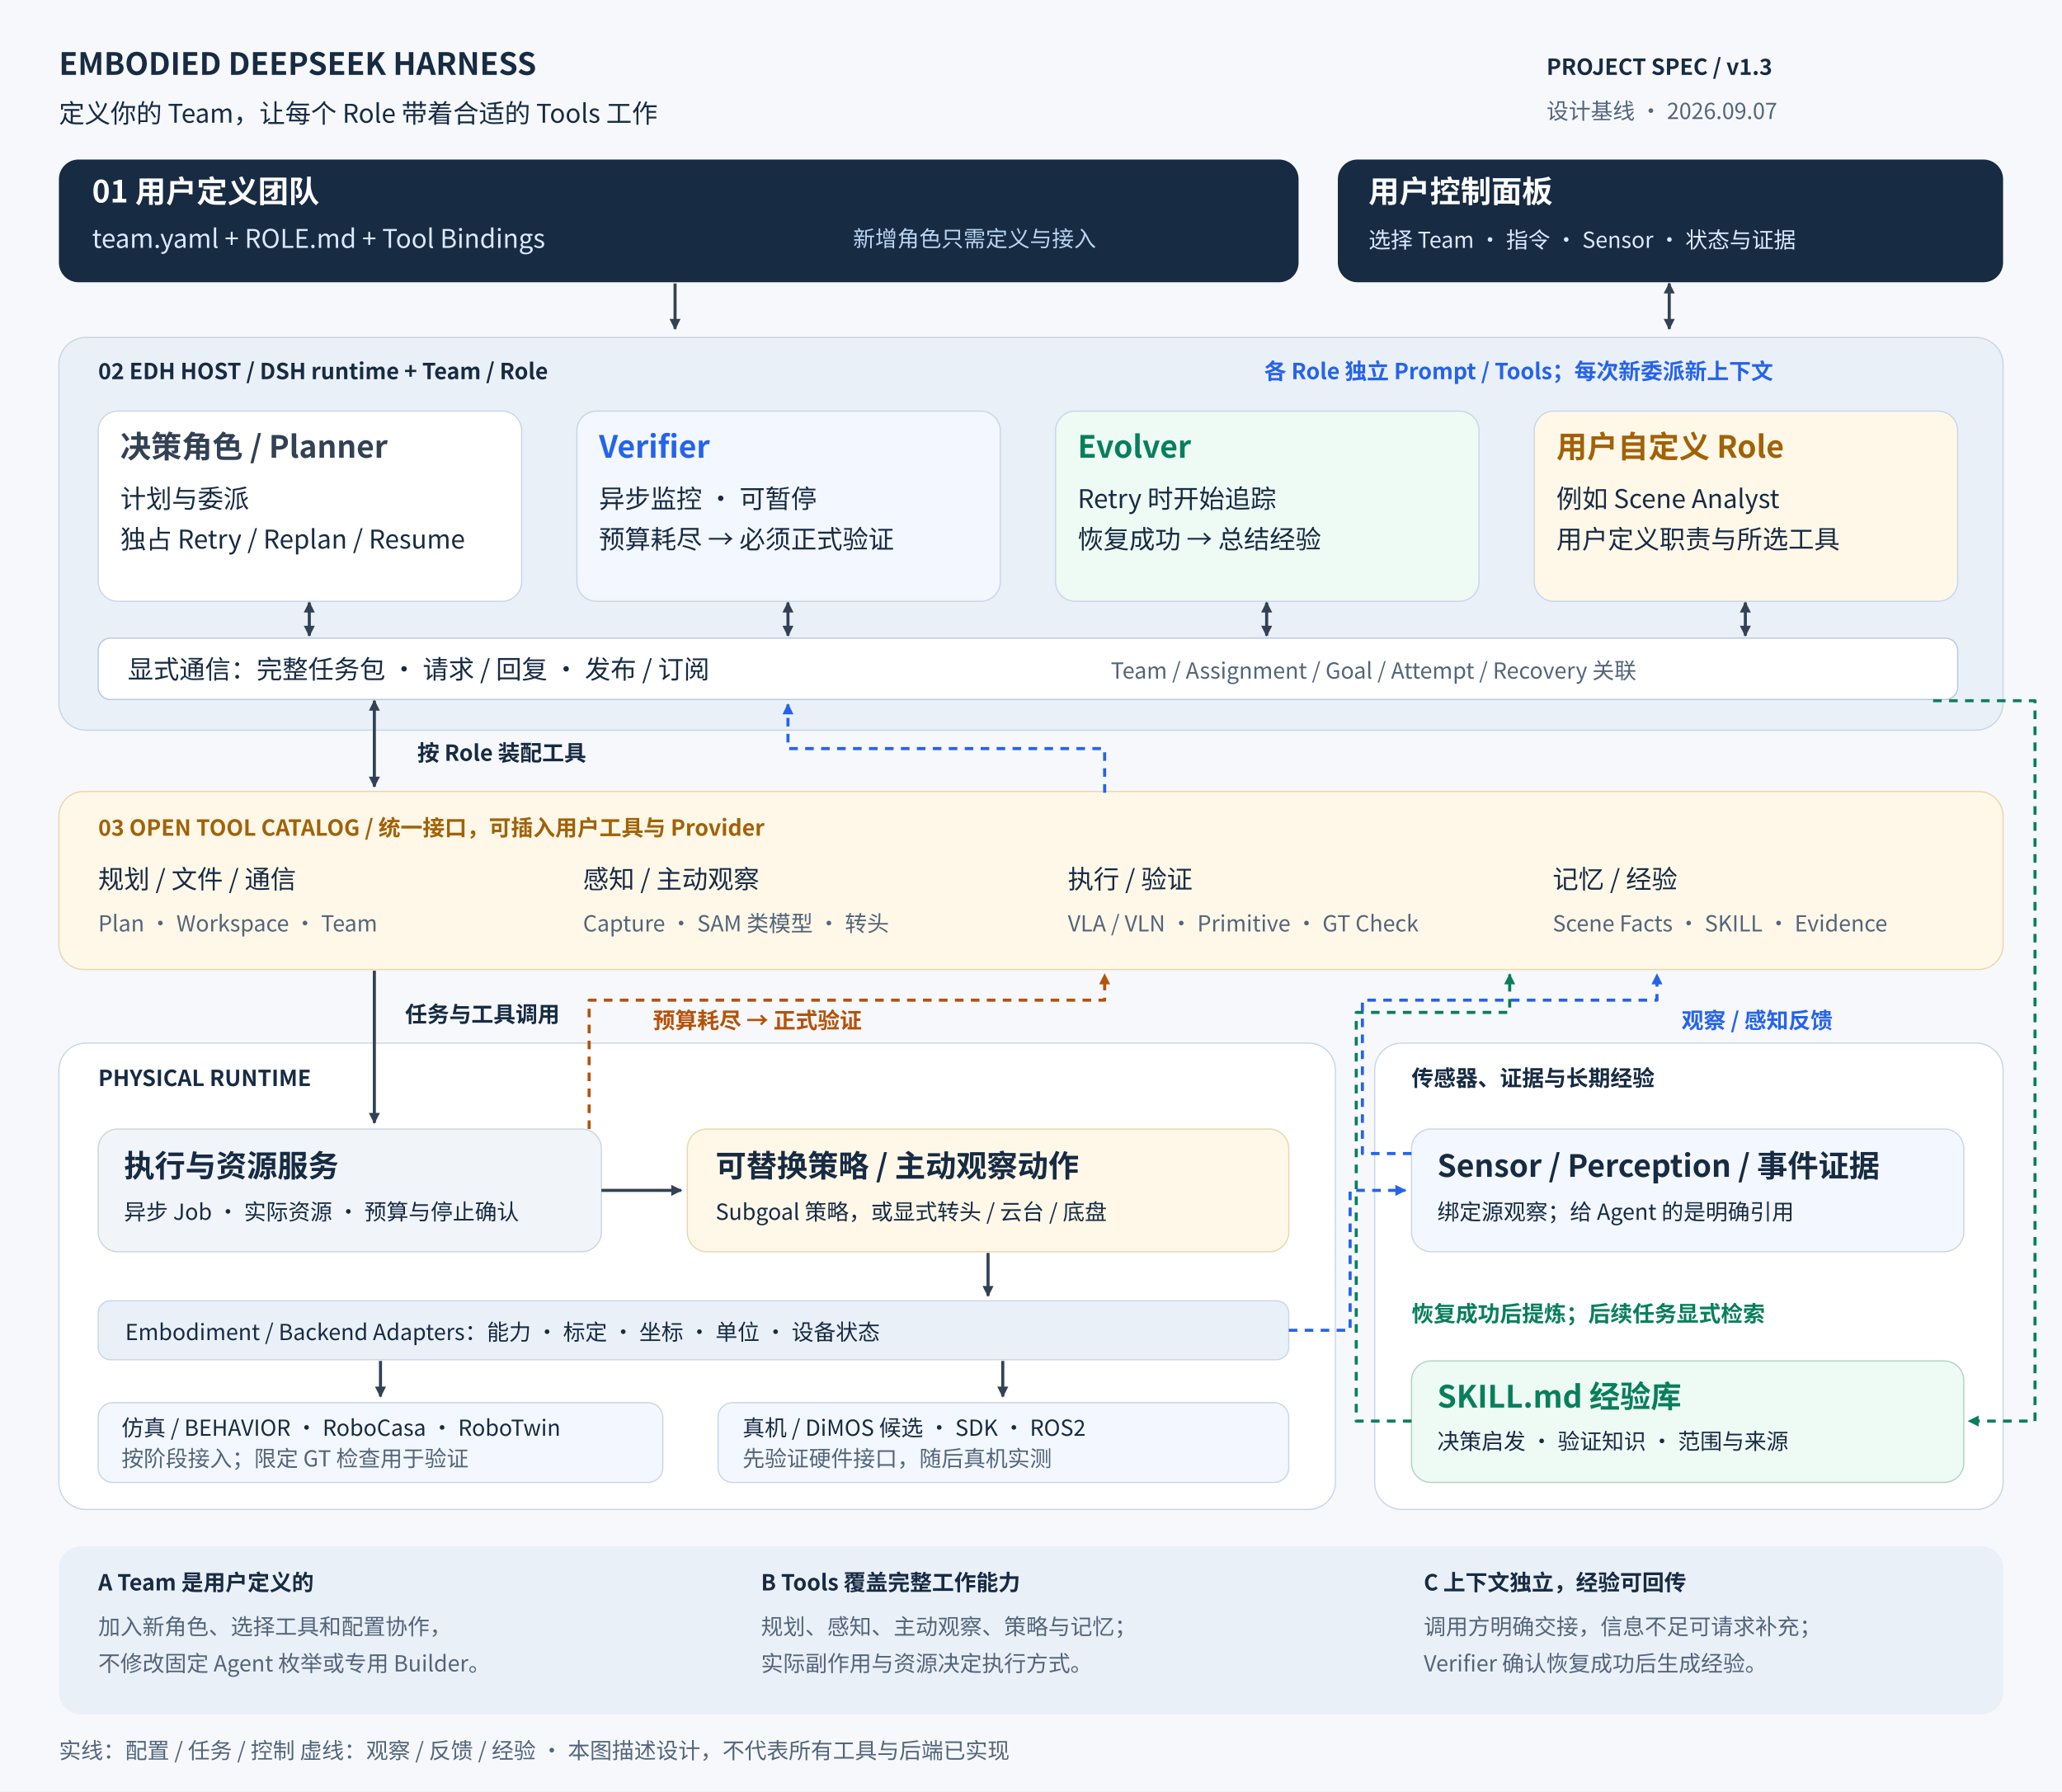
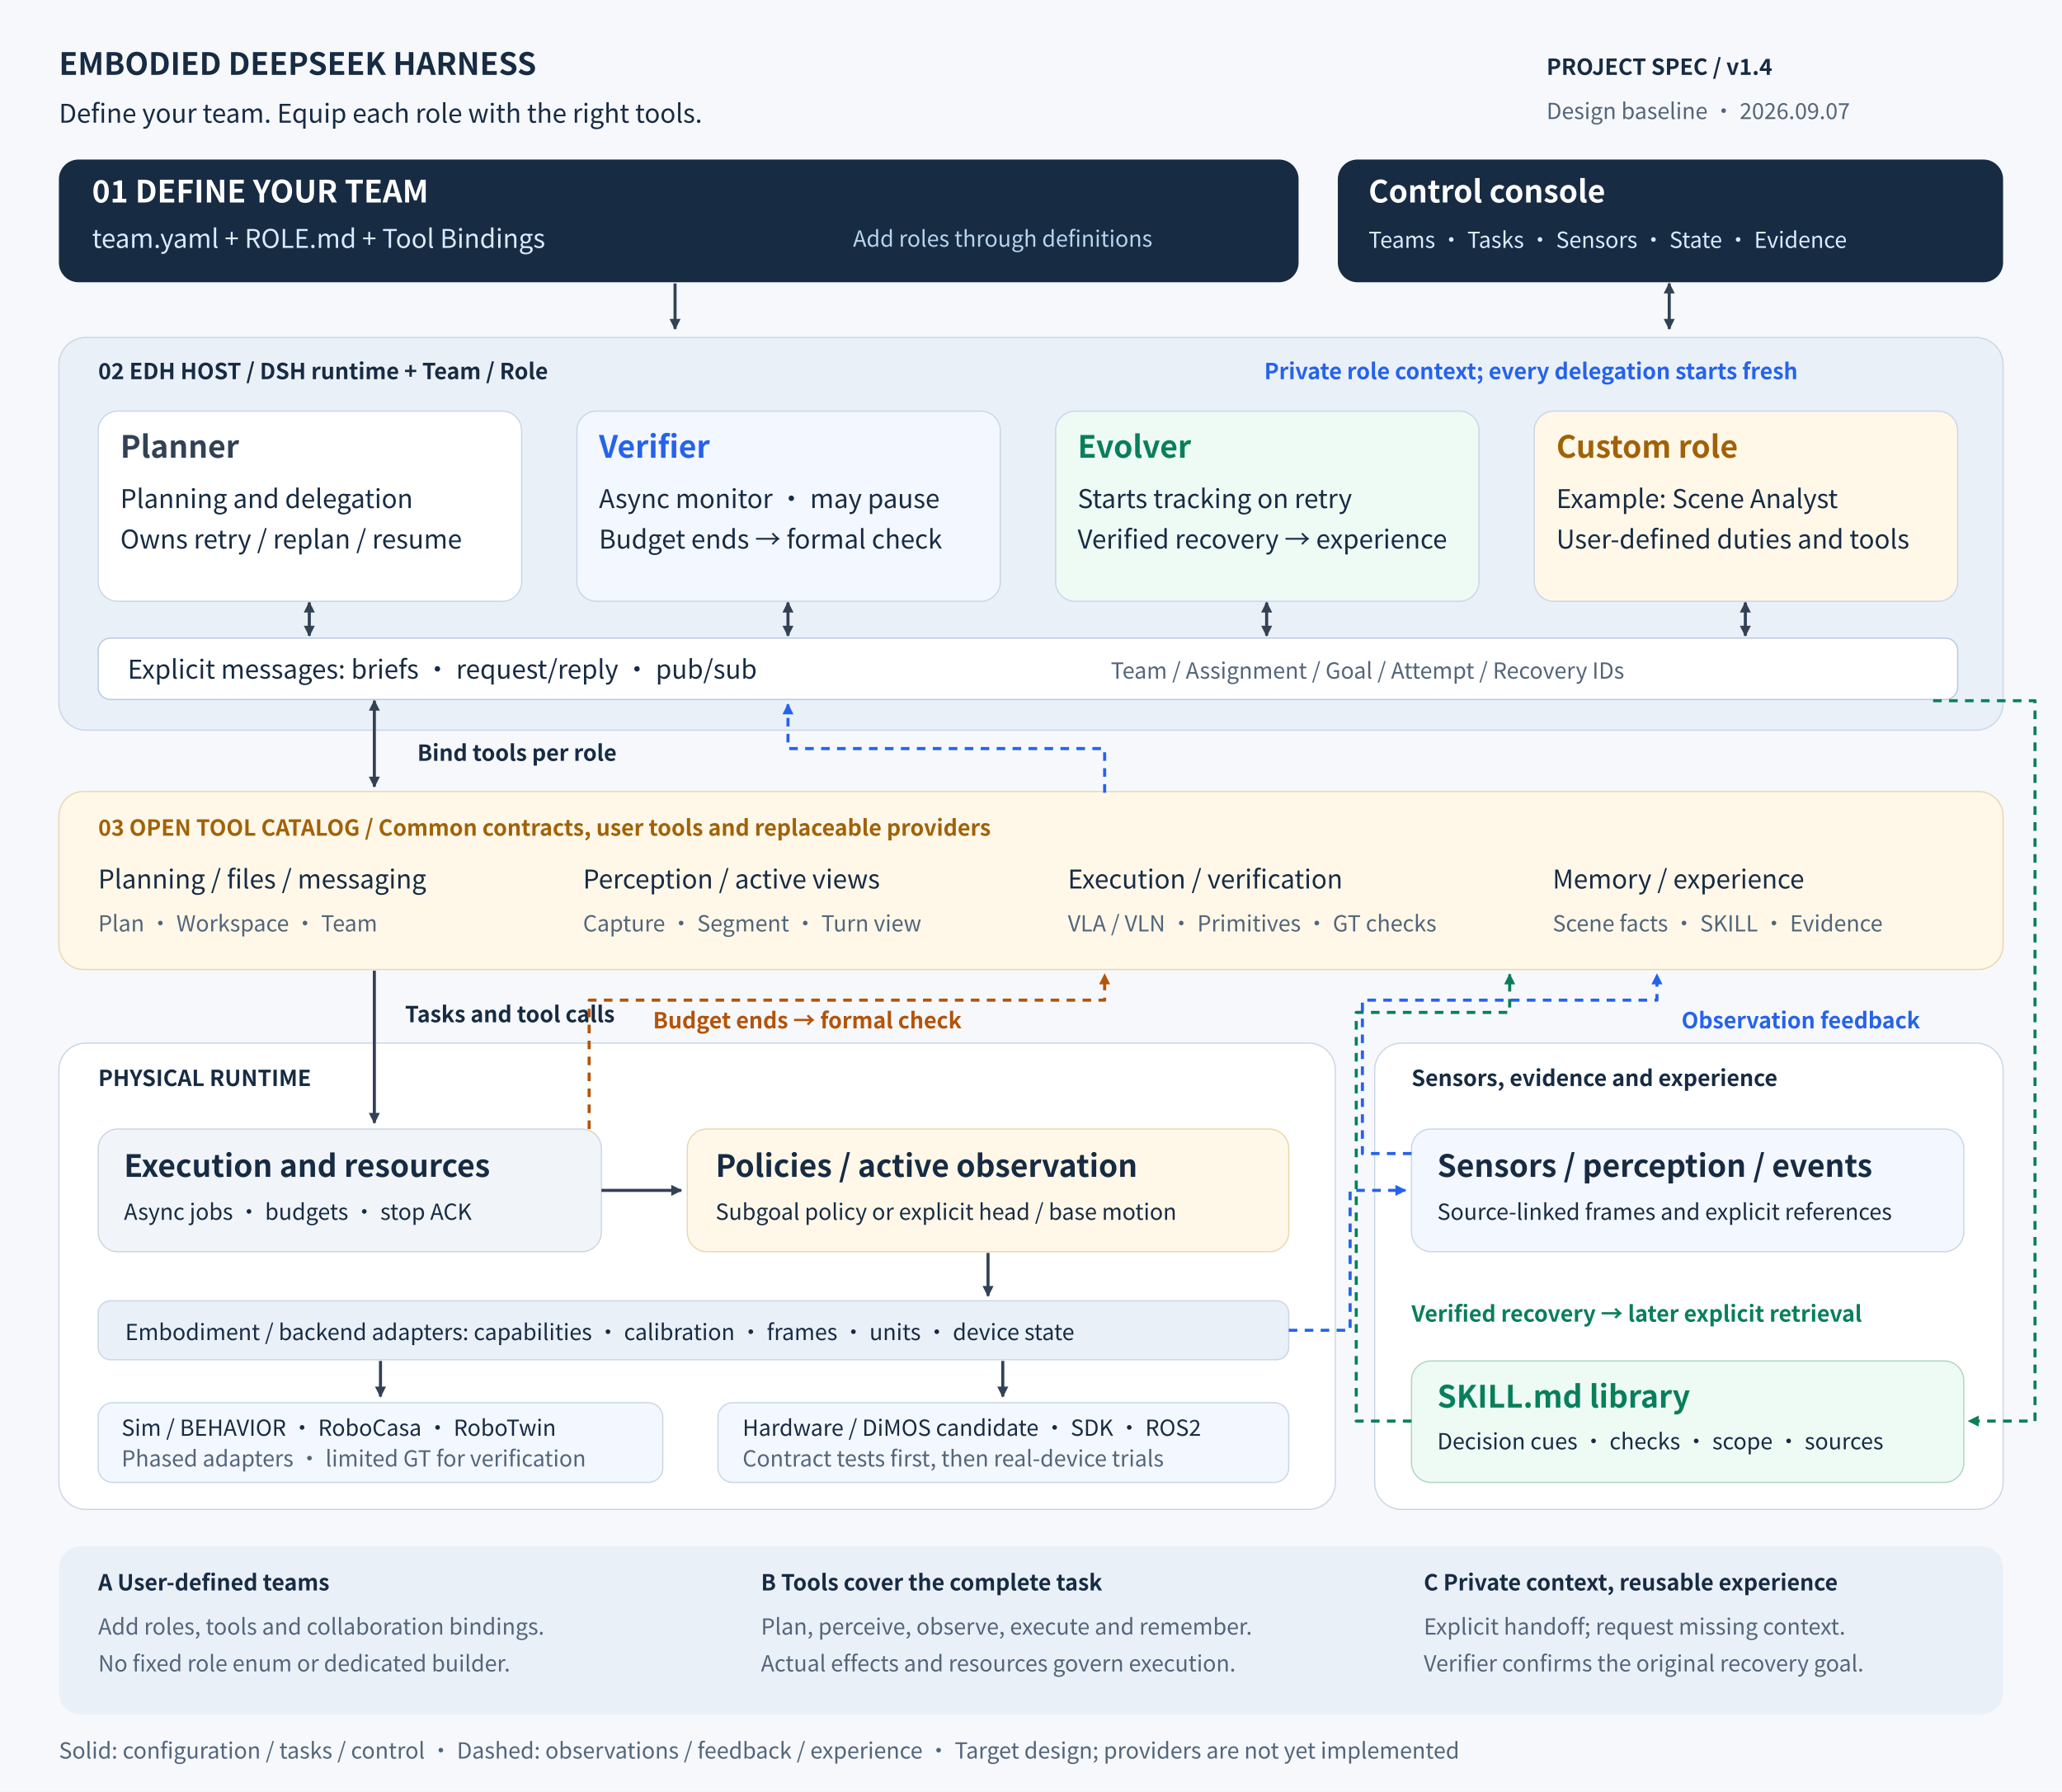
<svg xmlns="http://www.w3.org/2000/svg" width="1680" height="1460" viewBox="0 0 1680 1460" role="img" aria-labelledby="title desc">
  <defs>
    <marker id="arrow" viewBox="0 0 10 10" refX="9" refY="5" markerWidth="9" markerHeight="9" markerUnits="userSpaceOnUse" orient="auto-start-reverse">
      <path d="M0 0L10 5L0 10Z" fill="#334155" />
    </marker>
    <marker id="blue" viewBox="0 0 10 10" refX="9" refY="5" markerWidth="9" markerHeight="9" markerUnits="userSpaceOnUse" orient="auto-start-reverse">
      <path d="M0 0L10 5L0 10Z" fill="#2563eb" />
    </marker>
    <marker id="green" viewBox="0 0 10 10" refX="9" refY="5" markerWidth="9" markerHeight="9" markerUnits="userSpaceOnUse" orient="auto-start-reverse">
      <path d="M0 0L10 5L0 10Z" fill="#087f5b" />
    </marker>
    <marker id="orange" viewBox="0 0 10 10" refX="9" refY="5" markerWidth="9" markerHeight="9" markerUnits="userSpaceOnUse" orient="auto-start-reverse">
      <path d="M0 0L10 5L0 10Z" fill="#b45309" />
    </marker>
    <style>text{font-family:"PingFang SC","Noto Sans CJK SC","Microsoft YaHei",sans-serif;fill:#172b43} .muted{fill:#53657a} .label{font-size:18px;font-weight:600} .body{font-size:21px} .small{font-size:18px} .head{font-size:25px;font-weight:650}</style>
  </defs>
  <rect x="0" y="0" width="1680" height="1460" rx="0" fill="#f6f8fb" stroke="none" />
  <text x="48" y="61" class="head">EMBODIED DEEPSEEK HARNESS</text>
-   <text x="48" y="100" class="body">定义你的 Team，让每个 Role 带着合适的 Tools 工作</text>
-   <text x="1260" y="61" class="label">PROJECT SPEC  /  v1.3</text>
-   <text x="1260" y="97" class="small muted">设计基线 · 2026.09.07</text>
+   <text x="48" y="100" class="body">Define your team. Equip each role with the right tools.</text>
+   <text x="1260" y="61" class="label">PROJECT SPEC / v1.4</text>
+   <text x="1260" y="97" class="small muted">Design baseline · 2026.09.07</text>
  <rect x="48" y="130" width="1010" height="100" rx="16" fill="#172b43" stroke="none" />
-   <text x="75" y="165" class="head" style="fill:#ffffff">01  用户定义团队</text>
+   <text x="75" y="165" class="head" style="fill:#ffffff">01  DEFINE YOUR TEAM</text>
  <text x="75" y="202" class="body" style="fill:#dbeafe">team.yaml  +  ROLE.md  +  Tool Bindings</text>
-   <text x="695" y="201" class="small" style="fill:#b8d4ef">新增角色只需定义与接入</text>
+   <text x="695" y="201" class="small" style="fill:#b8d4ef">Add roles through definitions</text>
  <rect x="1090" y="130" width="542" height="100" rx="16" fill="#172b43" stroke="none" />
-   <text x="1115" y="165" class="head" style="fill:#ffffff">用户控制面板</text>
-   <text x="1115" y="202" class="small" style="fill:#dbeafe">选择 Team · 指令 · Sensor · 状态与证据</text>
+   <text x="1115" y="165" class="head" style="fill:#ffffff">Control console</text>
+   <text x="1115" y="202" class="small" style="fill:#dbeafe">Teams · Tasks · Sensors · State · Evidence</text>
  <path d="M550 231 V268" fill="none" stroke="#334155" stroke-width="2.5" stroke-linejoin="round" marker-end="url(#arrow)" />
  <path d="M1360 231 V268" fill="none" stroke="#334155" stroke-width="2.5" stroke-linejoin="round" marker-start="url(#arrow)" marker-end="url(#arrow)" />
  <rect x="48" y="275" width="1584" height="320" rx="22" fill="#eaf0f8" stroke="#c9d6e6" />
  <text x="80" y="309" class="label">02  EDH HOST  /  DSH runtime + Team / Role</text>
-   <text x="1030" y="309" class="label" style="fill:#2563eb">各 Role 独立 Prompt / Tools；每次新委派新上下文</text>
+   <text x="1030" y="309" class="label" style="fill:#2563eb">Private role context; every delegation starts fresh</text>
  <rect x="80" y="335" width="345" height="155" rx="16" fill="#ffffff" stroke="#c9d6e6" />
-   <text x="98" y="373" class="head" style="fill:#334155">决策角色 / Planner</text>
-   <text x="98" y="414" class="body">计划与委派</text>
-   <text x="98" y="447" class="body">独占 Retry / Replan / Resume</text>
+   <text x="98" y="373" class="head" style="fill:#334155">Planner</text>
+   <text x="98" y="414" class="body">Planning and delegation</text>
+   <text x="98" y="447" class="body">Owns retry / replan / resume</text>
  <path d="M252 491 V518" fill="none" stroke="#334155" stroke-width="2.5" stroke-linejoin="round" marker-start="url(#arrow)" marker-end="url(#arrow)" />
  <rect x="470" y="335" width="345" height="155" rx="16" fill="#f3f7ff" stroke="#c9d6e6" />
  <text x="488" y="373" class="head" style="fill:#2563eb">Verifier</text>
-   <text x="488" y="414" class="body">异步监控 · 可暂停</text>
-   <text x="488" y="447" class="body">预算耗尽 → 必须正式验证</text>
+   <text x="488" y="414" class="body">Async monitor · may pause</text>
+   <text x="488" y="447" class="body">Budget ends → formal check</text>
  <path d="M642 491 V518" fill="none" stroke="#334155" stroke-width="2.5" stroke-linejoin="round" marker-start="url(#arrow)" marker-end="url(#arrow)" />
  <rect x="860" y="335" width="345" height="155" rx="16" fill="#eefaf4" stroke="#c9d6e6" />
  <text x="878" y="373" class="head" style="fill:#087f5b">Evolver</text>
-   <text x="878" y="414" class="body">Retry 时开始追踪</text>
-   <text x="878" y="447" class="body">恢复成功 → 总结经验</text>
+   <text x="878" y="414" class="body">Starts tracking on retry</text>
+   <text x="878" y="447" class="body">Verified recovery → experience</text>
  <path d="M1032 491 V518" fill="none" stroke="#334155" stroke-width="2.5" stroke-linejoin="round" marker-start="url(#arrow)" marker-end="url(#arrow)" />
  <rect x="1250" y="335" width="345" height="155" rx="16" fill="#fff8e9" stroke="#c9d6e6" />
-   <text x="1268" y="373" class="head" style="fill:#a16207">用户自定义 Role</text>
-   <text x="1268" y="414" class="body">例如 Scene Analyst</text>
-   <text x="1268" y="447" class="body">用户定义职责与所选工具</text>
+   <text x="1268" y="373" class="head" style="fill:#a16207">Custom role</text>
+   <text x="1268" y="414" class="body">Example: Scene Analyst</text>
+   <text x="1268" y="447" class="body">User-defined duties and tools</text>
  <path d="M1422 491 V518" fill="none" stroke="#334155" stroke-width="2.5" stroke-linejoin="round" marker-start="url(#arrow)" marker-end="url(#arrow)" />
  <rect x="80" y="520" width="1515" height="50" rx="10" fill="#ffffff" stroke="#b7c9df" />
-   <text x="104" y="553" class="body">显式通信：完整任务包 · 请求 / 回复 · 发布 / 订阅</text>
-   <text x="905" y="553" class="small muted">Team / Assignment / Goal / Attempt / Recovery 关联</text>
+   <text x="104" y="553" class="body">Explicit messages: briefs · request/reply · pub/sub</text>
+   <text x="905" y="553" class="small muted">Team / Assignment / Goal / Attempt / Recovery IDs</text>
  <path d="M305 571 V641" fill="none" stroke="#334155" stroke-width="2.5" stroke-linejoin="round" marker-start="url(#arrow)" marker-end="url(#arrow)" />
-   <text x="340" y="620" class="label">按 Role 装配工具</text>
+   <text x="340" y="620" class="label">Bind tools per role</text>
  <rect x="48" y="645" width="1584" height="145" rx="20" fill="#fff8e9" stroke="#e9d6ab" />
-   <text x="80" y="681" class="label" style="fill:#a16207">03  OPEN TOOL CATALOG  /  统一接口，可插入用户工具与 Provider</text>
-   <text x="80" y="724" class="body">规划 / 文件 / 通信</text>
+   <text x="80" y="681" class="label" style="fill:#a16207">03  OPEN TOOL CATALOG  /  Common contracts, user tools and replaceable providers</text>
+   <text x="80" y="724" class="body">Planning / files / messaging</text>
  <text x="80" y="759" class="small muted">Plan · Workspace · Team</text>
-   <text x="475" y="724" class="body">感知 / 主动观察</text>
-   <text x="475" y="759" class="small muted">Capture · SAM 类模型 · 转头</text>
-   <text x="870" y="724" class="body">执行 / 验证</text>
-   <text x="870" y="759" class="small muted">VLA / VLN · Primitive · GT Check</text>
-   <text x="1265" y="724" class="body">记忆 / 经验</text>
-   <text x="1265" y="759" class="small muted">Scene Facts · SKILL · Evidence</text>
+   <text x="475" y="724" class="body">Perception / active views</text>
+   <text x="475" y="759" class="small muted">Capture · Segment · Turn view</text>
+   <text x="870" y="724" class="body">Execution / verification</text>
+   <text x="870" y="759" class="small muted">VLA / VLN · Primitives · GT checks</text>
+   <text x="1265" y="724" class="body">Memory / experience</text>
+   <text x="1265" y="759" class="small muted">Scene facts · SKILL · Evidence</text>
  <rect x="48" y="850" width="1040" height="380" rx="22" fill="#ffffff" stroke="#c9d6e6" />
  <text x="80" y="885" class="label">PHYSICAL RUNTIME</text>
  <rect x="80" y="920" width="410" height="100" rx="16" fill="#f1f5f9" stroke="#cbd5e1" />
-   <text x="101" y="959" class="head">执行与资源服务</text>
-   <text x="101" y="994" class="small">异步 Job · 实际资源 · 预算与停止确认</text>
+   <text x="101" y="959" class="head">Execution and resources</text>
+   <text x="101" y="994" class="small">Async jobs · budgets · stop ACK</text>
  <rect x="560" y="920" width="490" height="100" rx="16" fill="#fff8e9" stroke="#e9d6ab" />
-   <text x="583" y="959" class="head">可替换策略 / 主动观察动作</text>
-   <text x="583" y="994" class="small">Subgoal 策略，或显式转头 / 云台 / 底盘</text>
+   <text x="583" y="959" class="head">Policies / active observation</text>
+   <text x="583" y="994" class="small">Subgoal policy or explicit head / base motion</text>
  <path d="M490 970 H555" fill="none" stroke="#334155" stroke-width="2.5" stroke-linejoin="round" marker-end="url(#arrow)" />
  <path d="M305 791 V915" fill="none" stroke="#334155" stroke-width="2.5" stroke-linejoin="round" marker-end="url(#arrow)" />
-   <text x="330" y="833" class="label">任务与工具调用</text>
+   <text x="330" y="833" class="label">Tasks and tool calls</text>
  <path d="M480 920 V815 H900 V794" fill="none" stroke="#b45309" stroke-width="2.5" stroke-linejoin="round" stroke-dasharray="7 6" marker-end="url(#orange)" />
-   <text x="532" y="838" class="label" style="fill:#b45309">预算耗尽 → 正式验证</text>
+   <text x="532" y="838" class="label" style="fill:#b45309">Budget ends → formal check</text>
  <path d="M900 646 V610 H642 V574" fill="none" stroke="#2563eb" stroke-width="2.5" stroke-linejoin="round" stroke-dasharray="7 6" marker-end="url(#blue)" />
  <rect x="80" y="1060" width="970" height="48" rx="10" fill="#eaf0f8" stroke="#c9d6e6" />
-   <text x="102" y="1092" class="small">Embodiment / Backend Adapters：能力 · 标定 · 坐标 · 单位 · 设备状态</text>
+   <text x="102" y="1092" class="small">Embodiment / backend adapters: capabilities · calibration · frames · units · device state</text>
  <path d="M805 1021 V1056" fill="none" stroke="#334155" stroke-width="2.5" stroke-linejoin="round" marker-end="url(#arrow)" />
  <rect x="80" y="1143" width="460" height="65" rx="12" fill="#f3f7ff" stroke="#c9d6e6" />
-   <text x="99" y="1170" class="small">仿真  /  BEHAVIOR · RoboCasa · RoboTwin</text>
-   <text x="99" y="1195" class="small muted">按阶段接入；限定 GT 检查用于验证</text>
+   <text x="99" y="1170" class="small">Sim / BEHAVIOR · RoboCasa · RoboTwin</text>
+   <text x="99" y="1195" class="small muted">Phased adapters · limited GT for verification</text>
  <rect x="585" y="1143" width="465" height="65" rx="12" fill="#f3f7ff" stroke="#c9d6e6" />
-   <text x="605" y="1170" class="small">真机  /  DiMOS 候选 · SDK · ROS2</text>
-   <text x="605" y="1195" class="small muted">先验证硬件接口，随后真机实测</text>
+   <text x="605" y="1170" class="small">Hardware / DiMOS candidate · SDK · ROS2</text>
+   <text x="605" y="1195" class="small muted">Contract tests first, then real-device trials</text>
  <path d="M310 1109 V1138" fill="none" stroke="#334155" stroke-width="2.5" stroke-linejoin="round" marker-end="url(#arrow)" />
  <path d="M817 1109 V1138" fill="none" stroke="#334155" stroke-width="2.5" stroke-linejoin="round" marker-end="url(#arrow)" />
  <rect x="1120" y="850" width="512" height="380" rx="22" fill="#ffffff" stroke="#c9d6e6" />
-   <text x="1150" y="885" class="label">传感器、证据与长期经验</text>
+   <text x="1150" y="885" class="label">Sensors, evidence and experience</text>
  <rect x="1150" y="920" width="450" height="100" rx="16" fill="#f3f7ff" stroke="#c9d6e6" />
-   <text x="1171" y="959" class="head">Sensor / Perception / 事件证据</text>
-   <text x="1171" y="994" class="small">绑定源观察；给 Agent 的是明确引用</text>
+   <text x="1171" y="959" class="head">Sensors / perception / events</text>
+   <text x="1171" y="994" class="small">Source-linked frames and explicit references</text>
  <path d="M1050 1084 H1100 V970 H1145" fill="none" stroke="#2563eb" stroke-width="2.5" stroke-linejoin="round" stroke-dasharray="7 6" marker-end="url(#blue)" />
  <path d="M1150 940 H1110 V815 H1350 V794" fill="none" stroke="#2563eb" stroke-width="2.5" stroke-linejoin="round" stroke-dasharray="7 6" marker-end="url(#blue)" />
-   <text x="1370" y="838" class="label" style="fill:#2563eb">观察 / 感知反馈</text>
+   <text x="1370" y="838" class="label" style="fill:#2563eb">Observation feedback</text>
  <rect x="1150" y="1109" width="450" height="99" rx="16" fill="#eefaf4" stroke="#afd5c1" />
-   <text x="1171" y="1147" class="head" style="fill:#087f5b">SKILL.md 经验库</text>
-   <text x="1171" y="1181" class="small">决策启发 · 验证知识 · 范围与来源</text>
-   <text x="1150" y="1077" class="label" style="fill:#087f5b">恢复成功后提炼；后续任务显式检索</text>
+   <text x="1171" y="1147" class="head" style="fill:#087f5b">SKILL.md library</text>
+   <text x="1171" y="1181" class="small">Decision cues · checks · scope · sources</text>
+   <text x="1150" y="1077" class="label" style="fill:#087f5b">Verified recovery → later explicit retrieval</text>
  <path d="M1575 571 H1658 V1158 H1604" fill="none" stroke="#087f5b" stroke-width="2.5" stroke-linejoin="round" stroke-dasharray="7 6" marker-end="url(#green)" />
  <path d="M1150 1158 H1105 V825 H1230 V794" fill="none" stroke="#087f5b" stroke-width="2.5" stroke-linejoin="round" stroke-dasharray="7 6" marker-end="url(#green)" />
  <rect x="48" y="1260" width="1584" height="137" rx="18" fill="#eaf0f8" stroke="none" />
-   <text x="80" y="1296" class="label">A  Team 是用户定义的</text>
-   <text x="80" y="1332" class="small muted">加入新角色、选择工具和配置协作，</text>
-   <text x="80" y="1362" class="small muted">不修改固定 Agent 枚举或专用 Builder。</text>
-   <text x="620" y="1296" class="label">B  Tools 覆盖完整工作能力</text>
-   <text x="620" y="1332" class="small muted">规划、感知、主动观察、策略与记忆；</text>
-   <text x="620" y="1362" class="small muted">实际副作用与资源决定执行方式。</text>
-   <text x="1160" y="1296" class="label">C  上下文独立，经验可回传</text>
-   <text x="1160" y="1332" class="small muted">调用方明确交接，信息不足可请求补充；</text>
-   <text x="1160" y="1362" class="small muted">Verifier 确认恢复成功后生成经验。</text>
-   <text x="48" y="1433" class="small muted">实线：配置 / 任务 / 控制    虚线：观察 / 反馈 / 经验    ·    本图描述设计，不代表所有工具与后端已实现</text>
+   <text x="80" y="1296" class="label">A  User-defined teams</text>
+   <text x="80" y="1332" class="small muted">Add roles, tools and collaboration bindings.</text>
+   <text x="80" y="1362" class="small muted">No fixed role enum or dedicated builder.</text>
+   <text x="620" y="1296" class="label">B  Tools cover the complete task</text>
+   <text x="620" y="1332" class="small muted">Plan, perceive, observe, execute and remember.</text>
+   <text x="620" y="1362" class="small muted">Actual effects and resources govern execution.</text>
+   <text x="1160" y="1296" class="label">C  Private context, reusable experience</text>
+   <text x="1160" y="1332" class="small muted">Explicit handoff; request missing context.</text>
+   <text x="1160" y="1362" class="small muted">Verifier confirms the original recovery goal.</text>
+   <text x="48" y="1433" class="small muted">Solid: configuration / tasks / control    ·    Dashed: observations / feedback / experience    ·    Target design; providers are not yet implemented</text>
</svg>
